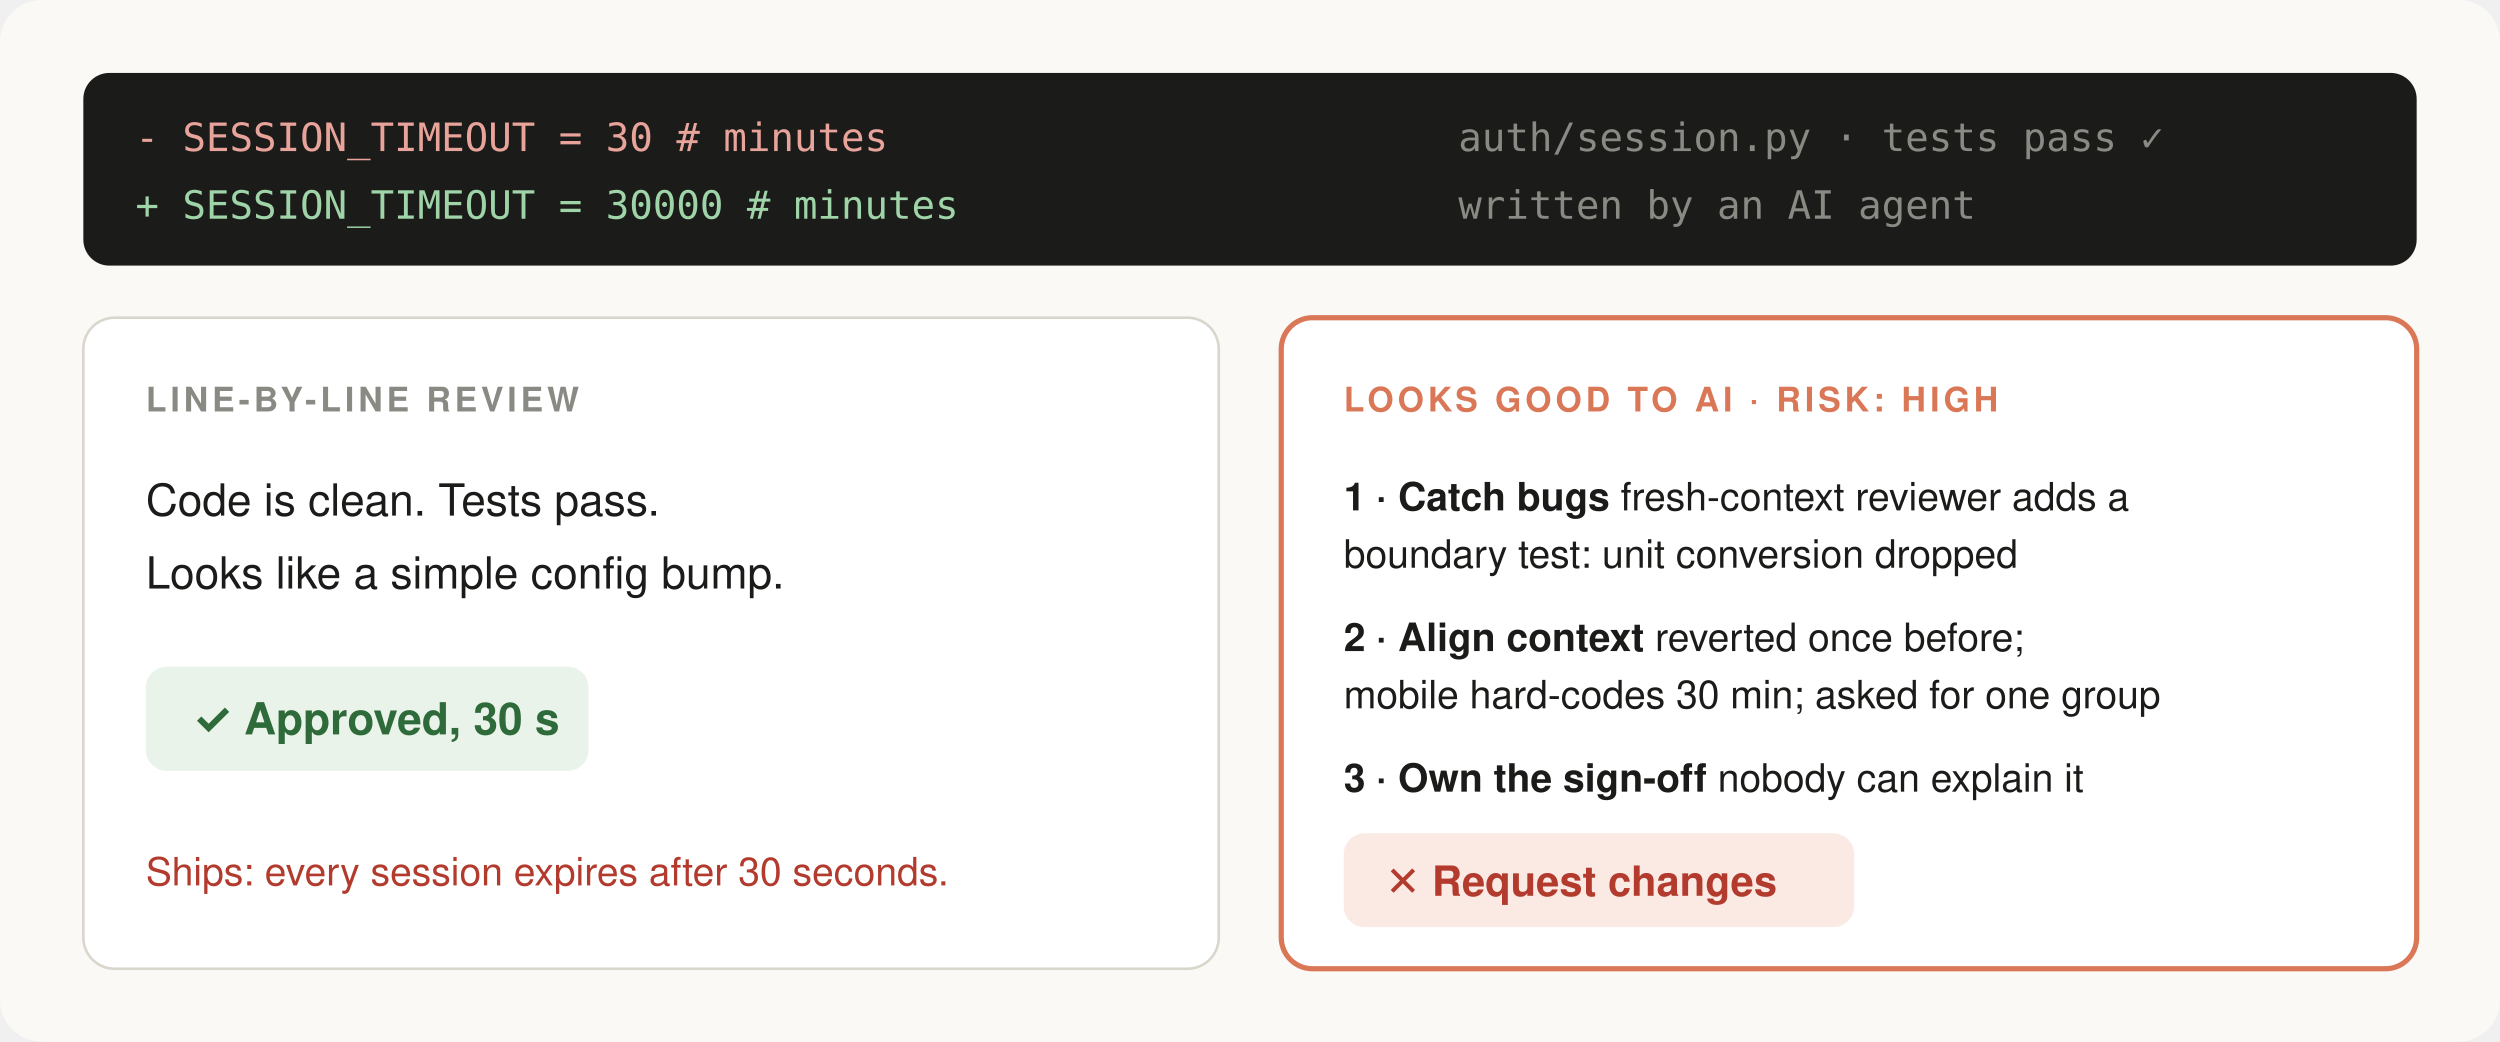
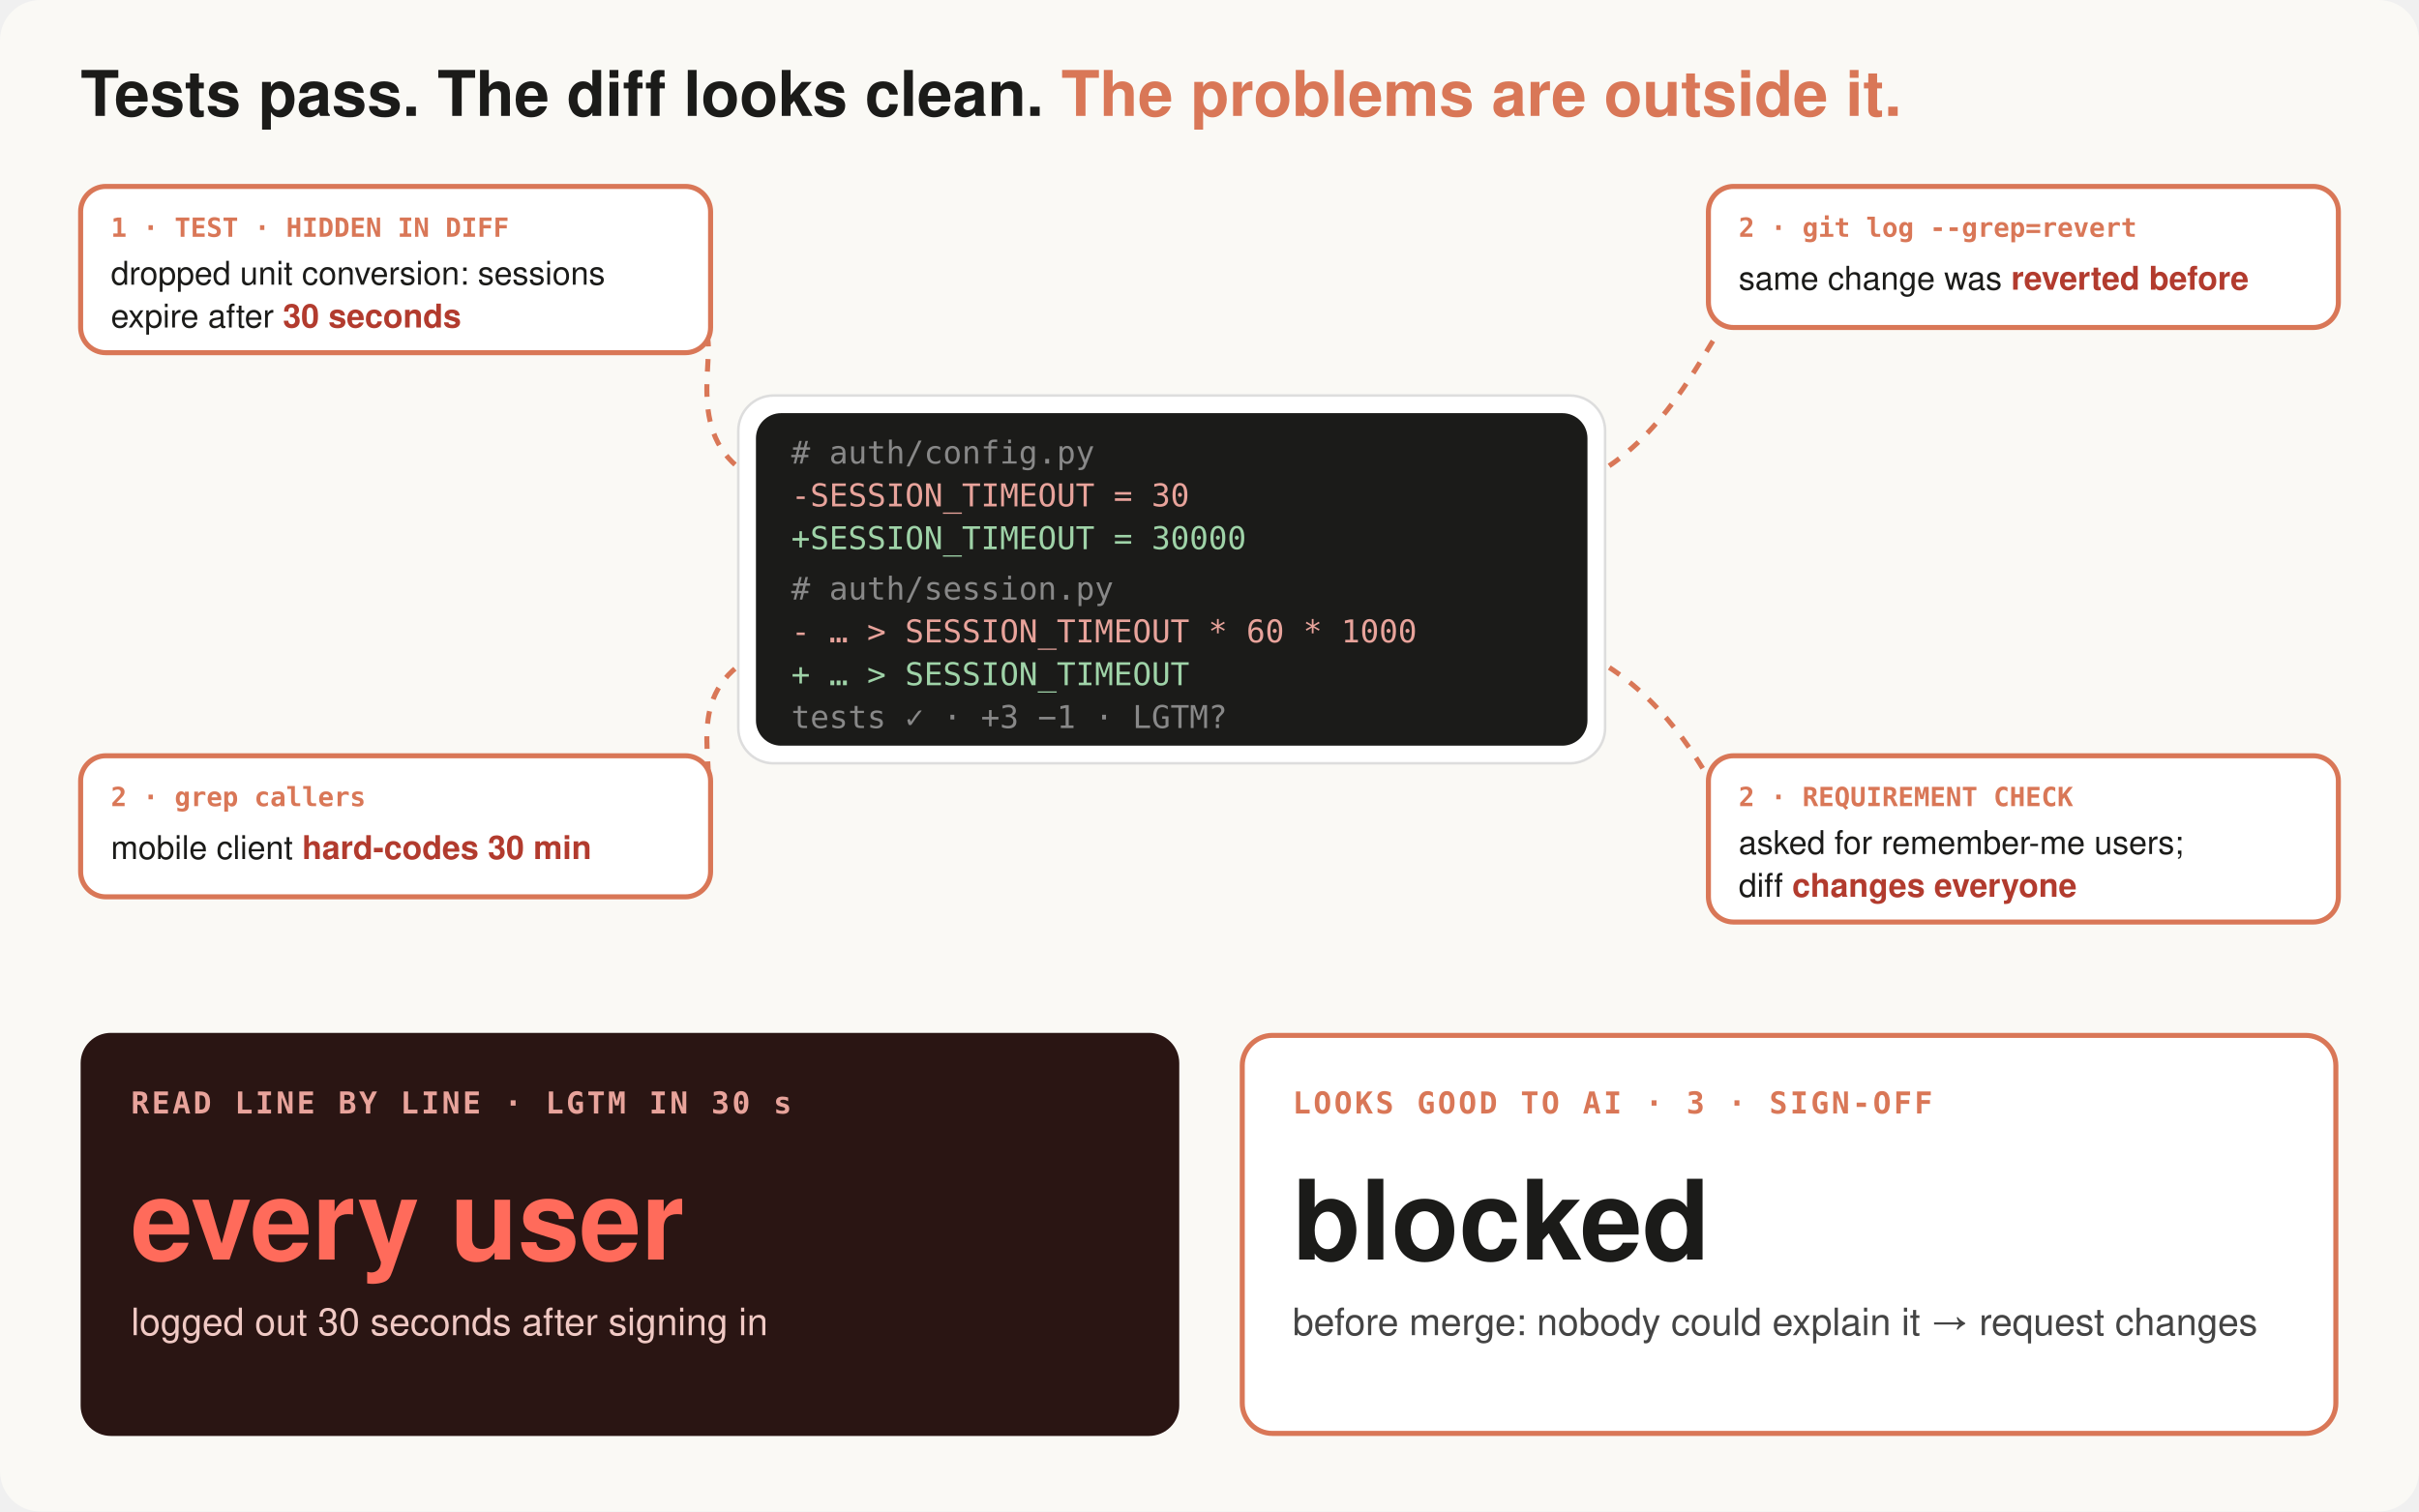
- <svg xmlns="http://www.w3.org/2000/svg" viewBox="0 0 960 400" width="960" height="400" font-family="ui-sans-serif, -apple-system, Segoe UI, Helvetica, Arial, sans-serif">
-   <rect width="960" height="400" rx="16" fill="#faf9f5" />
-   <g font-family="ui-monospace, SFMono-Regular, Menlo, Consolas, monospace" font-size="15">
-     <rect x="32" y="28" width="896" height="74" rx="10" fill="#1b1b19" />
-     <text x="52" y="58" fill="#e8a39b">-  SESSION_TIMEOUT = 30            # minutes</text>
-     <text x="52" y="84" fill="#9fd3a8">+  SESSION_TIMEOUT = 30000         # minutes</text>
-     <text x="560" y="58" fill="#8a8a85">auth/session.py · tests pass ✓</text>
-     <text x="560" y="84" fill="#8a8a85">written by an AI agent</text>
+ <svg xmlns="http://www.w3.org/2000/svg" viewBox="0 0 960 600" width="960" height="600" font-family="-apple-system, Segoe UI, Helvetica, Arial, sans-serif">
+   <rect width="960" height="600" rx="16" fill="#faf9f5" />
+   <text x="32" y="46" font-size="25" font-weight="700" fill="#1b1b19">Tests pass. The diff looks clean. <tspan fill="#d97757">The problems are outside it.</tspan>
+   </text>
+   <g stroke="#d97757" stroke-width="2" stroke-dasharray="5 5" fill="none">
+     <path d="M300,190 C270,175 285,140 280,132" />
+     <path d="M630,190 C660,175 676,140 682,132" />
+     <path d="M300,260 C270,275 285,305 280,316" />
+     <path d="M630,260 C660,275 676,305 682,316" />
  </g>
-   <rect x="32" y="122" width="436" height="250" rx="12" fill="#ffffff" stroke="#d9d6cc" />
-   <text x="56" y="158" font-size="13" font-weight="700" fill="#8a8a85" letter-spacing="1.5">LINE-BY-LINE REVIEW</text>
-   <text x="56" y="198" font-size="17" fill="#1b1b19">Code is clean. Tests pass.</text>
-   <text x="56" y="226" font-size="17" fill="#1b1b19">Looks like a simple config bump.</text>
-   <rect x="56" y="256" width="170" height="40" rx="8" fill="#e9f3ea" />
-   <text x="74" y="282" font-size="17" font-weight="700" fill="#2f6b3a">✓ Approved, 30 s</text>
-   <text x="56" y="340" font-size="15" fill="#b23b2e">Ships: every session expires after 30 seconds.</text>
-   <rect x="492" y="122" width="436" height="250" rx="12" fill="#ffffff" stroke="#d97757" stroke-width="2" />
-   <text x="516" y="158" font-size="13" font-weight="700" fill="#d97757" letter-spacing="1.5">LOOKS GOOD TO AI · RISK: HIGH</text>
-   <text x="516" y="196" font-size="15" fill="#1b1b19">
-     <tspan font-weight="700">1 · Catch bugs</tspan>  fresh-context reviewer adds a</text>
-   <text x="516" y="218" font-size="15" fill="#1b1b19">boundary test: unit conversion dropped</text>
-   <text x="516" y="250" font-size="15" fill="#1b1b19">
-     <tspan font-weight="700">2 · Align context</tspan>  reverted once before;</text>
-   <text x="516" y="272" font-size="15" fill="#1b1b19">mobile hard-codes 30 min; asked for one group</text>
-   <text x="516" y="304" font-size="15" fill="#1b1b19">
-     <tspan font-weight="700">3 · Own the sign-off</tspan>  nobody can explain it</text>
-   <rect x="516" y="320" width="196" height="36" rx="8" fill="#fbe9e4" />
-   <text x="532" y="344" font-size="16" font-weight="700" fill="#b23b2e">✕ Request changes</text>
+   <rect x="293" y="157" width="344" height="146" rx="14" fill="#ffffff" stroke="#dddddd" />
+   <rect x="300" y="164" width="330" height="132" rx="10" fill="#1b1b19" />
+   <g font-family="ui-monospace, SFMono-Regular, Menlo, Consolas, monospace" font-size="12.5">
+     <text x="314" y="184" fill="#888888"># auth/config.py</text>
+     <text x="314" y="201" fill="#e8a39b">-SESSION_TIMEOUT = 30</text>
+     <text x="314" y="218" fill="#9fd3a8">+SESSION_TIMEOUT = 30000</text>
+     <text x="314" y="238" fill="#888888"># auth/session.py</text>
+     <text x="314" y="255" fill="#e8a39b">-  … &gt; SESSION_TIMEOUT * 60 * 1000</text>
+     <text x="314" y="272" fill="#9fd3a8">+  … &gt; SESSION_TIMEOUT</text>
+     <text x="314" y="289" fill="#888888">tests ✓ · +3 −1 · LGTM?</text>
+   </g>
+   <g font-size="13" fill="#1b1b19">
+     <rect x="32" y="74" width="250" height="66" rx="10" fill="#ffffff" stroke="#d97757" stroke-width="2" />
+     <text x="44" y="94" font-family="Menlo, monospace" font-size="10.5" font-weight="700" fill="#d97757">1 · TEST · HIDDEN IN DIFF</text>
+     <text x="44" y="113">dropped unit conversion: sessions</text>
+     <text x="44" y="130">expire after <tspan font-weight="700" fill="#b23b2e">30 seconds</tspan>
+     </text>
+     <rect x="678" y="74" width="250" height="56" rx="10" fill="#ffffff" stroke="#d97757" stroke-width="2" />
+     <text x="690" y="94" font-family="Menlo, monospace" font-size="10.5" font-weight="700" fill="#d97757">2 · git log --grep=revert</text>
+     <text x="690" y="115">same change was <tspan font-weight="700" fill="#b23b2e">reverted before</tspan>
+     </text>
+     <rect x="32" y="300" width="250" height="56" rx="10" fill="#ffffff" stroke="#d97757" stroke-width="2" />
+     <text x="44" y="320" font-family="Menlo, monospace" font-size="10.5" font-weight="700" fill="#d97757">2 · grep callers</text>
+     <text x="44" y="341">mobile client <tspan font-weight="700" fill="#b23b2e">hard-codes 30 min</tspan>
+     </text>
+     <rect x="678" y="300" width="250" height="66" rx="10" fill="#ffffff" stroke="#d97757" stroke-width="2" />
+     <text x="690" y="320" font-family="Menlo, monospace" font-size="10.5" font-weight="700" fill="#d97757">2 · REQUIREMENT CHECK</text>
+     <text x="690" y="339">asked for remember-me users;</text>
+     <text x="690" y="356">diff <tspan font-weight="700" fill="#b23b2e">changes everyone</tspan>
+     </text>
+   </g>
+   <rect x="32" y="410" width="436" height="160" rx="12" fill="#2a1513" />
+   <text x="52" y="442" font-family="Menlo, monospace" font-size="12" font-weight="700" letter-spacing="1" fill="#e8a39b">READ LINE BY LINE · LGTM IN 30 s</text>
+   <text x="52" y="500" font-size="44" font-weight="800" fill="#ff6b5b">every user</text>
+   <text x="52" y="530" font-size="15" fill="#f0c9c4">logged out 30 seconds after signing in</text>
+   <rect x="493" y="411" width="434" height="158" rx="12" fill="#ffffff" stroke="#d97757" stroke-width="2" />
+   <text x="513" y="442" font-family="Menlo, monospace" font-size="12" font-weight="700" letter-spacing="1" fill="#d97757">LOOKS GOOD TO AI · 3 · SIGN-OFF</text>
+   <text x="513" y="500" font-size="44" font-weight="800" fill="#1b1b19">blocked</text>
+   <text x="513" y="530" font-size="15" fill="#444444">before merge: nobody could explain it → request changes</text>
</svg>
